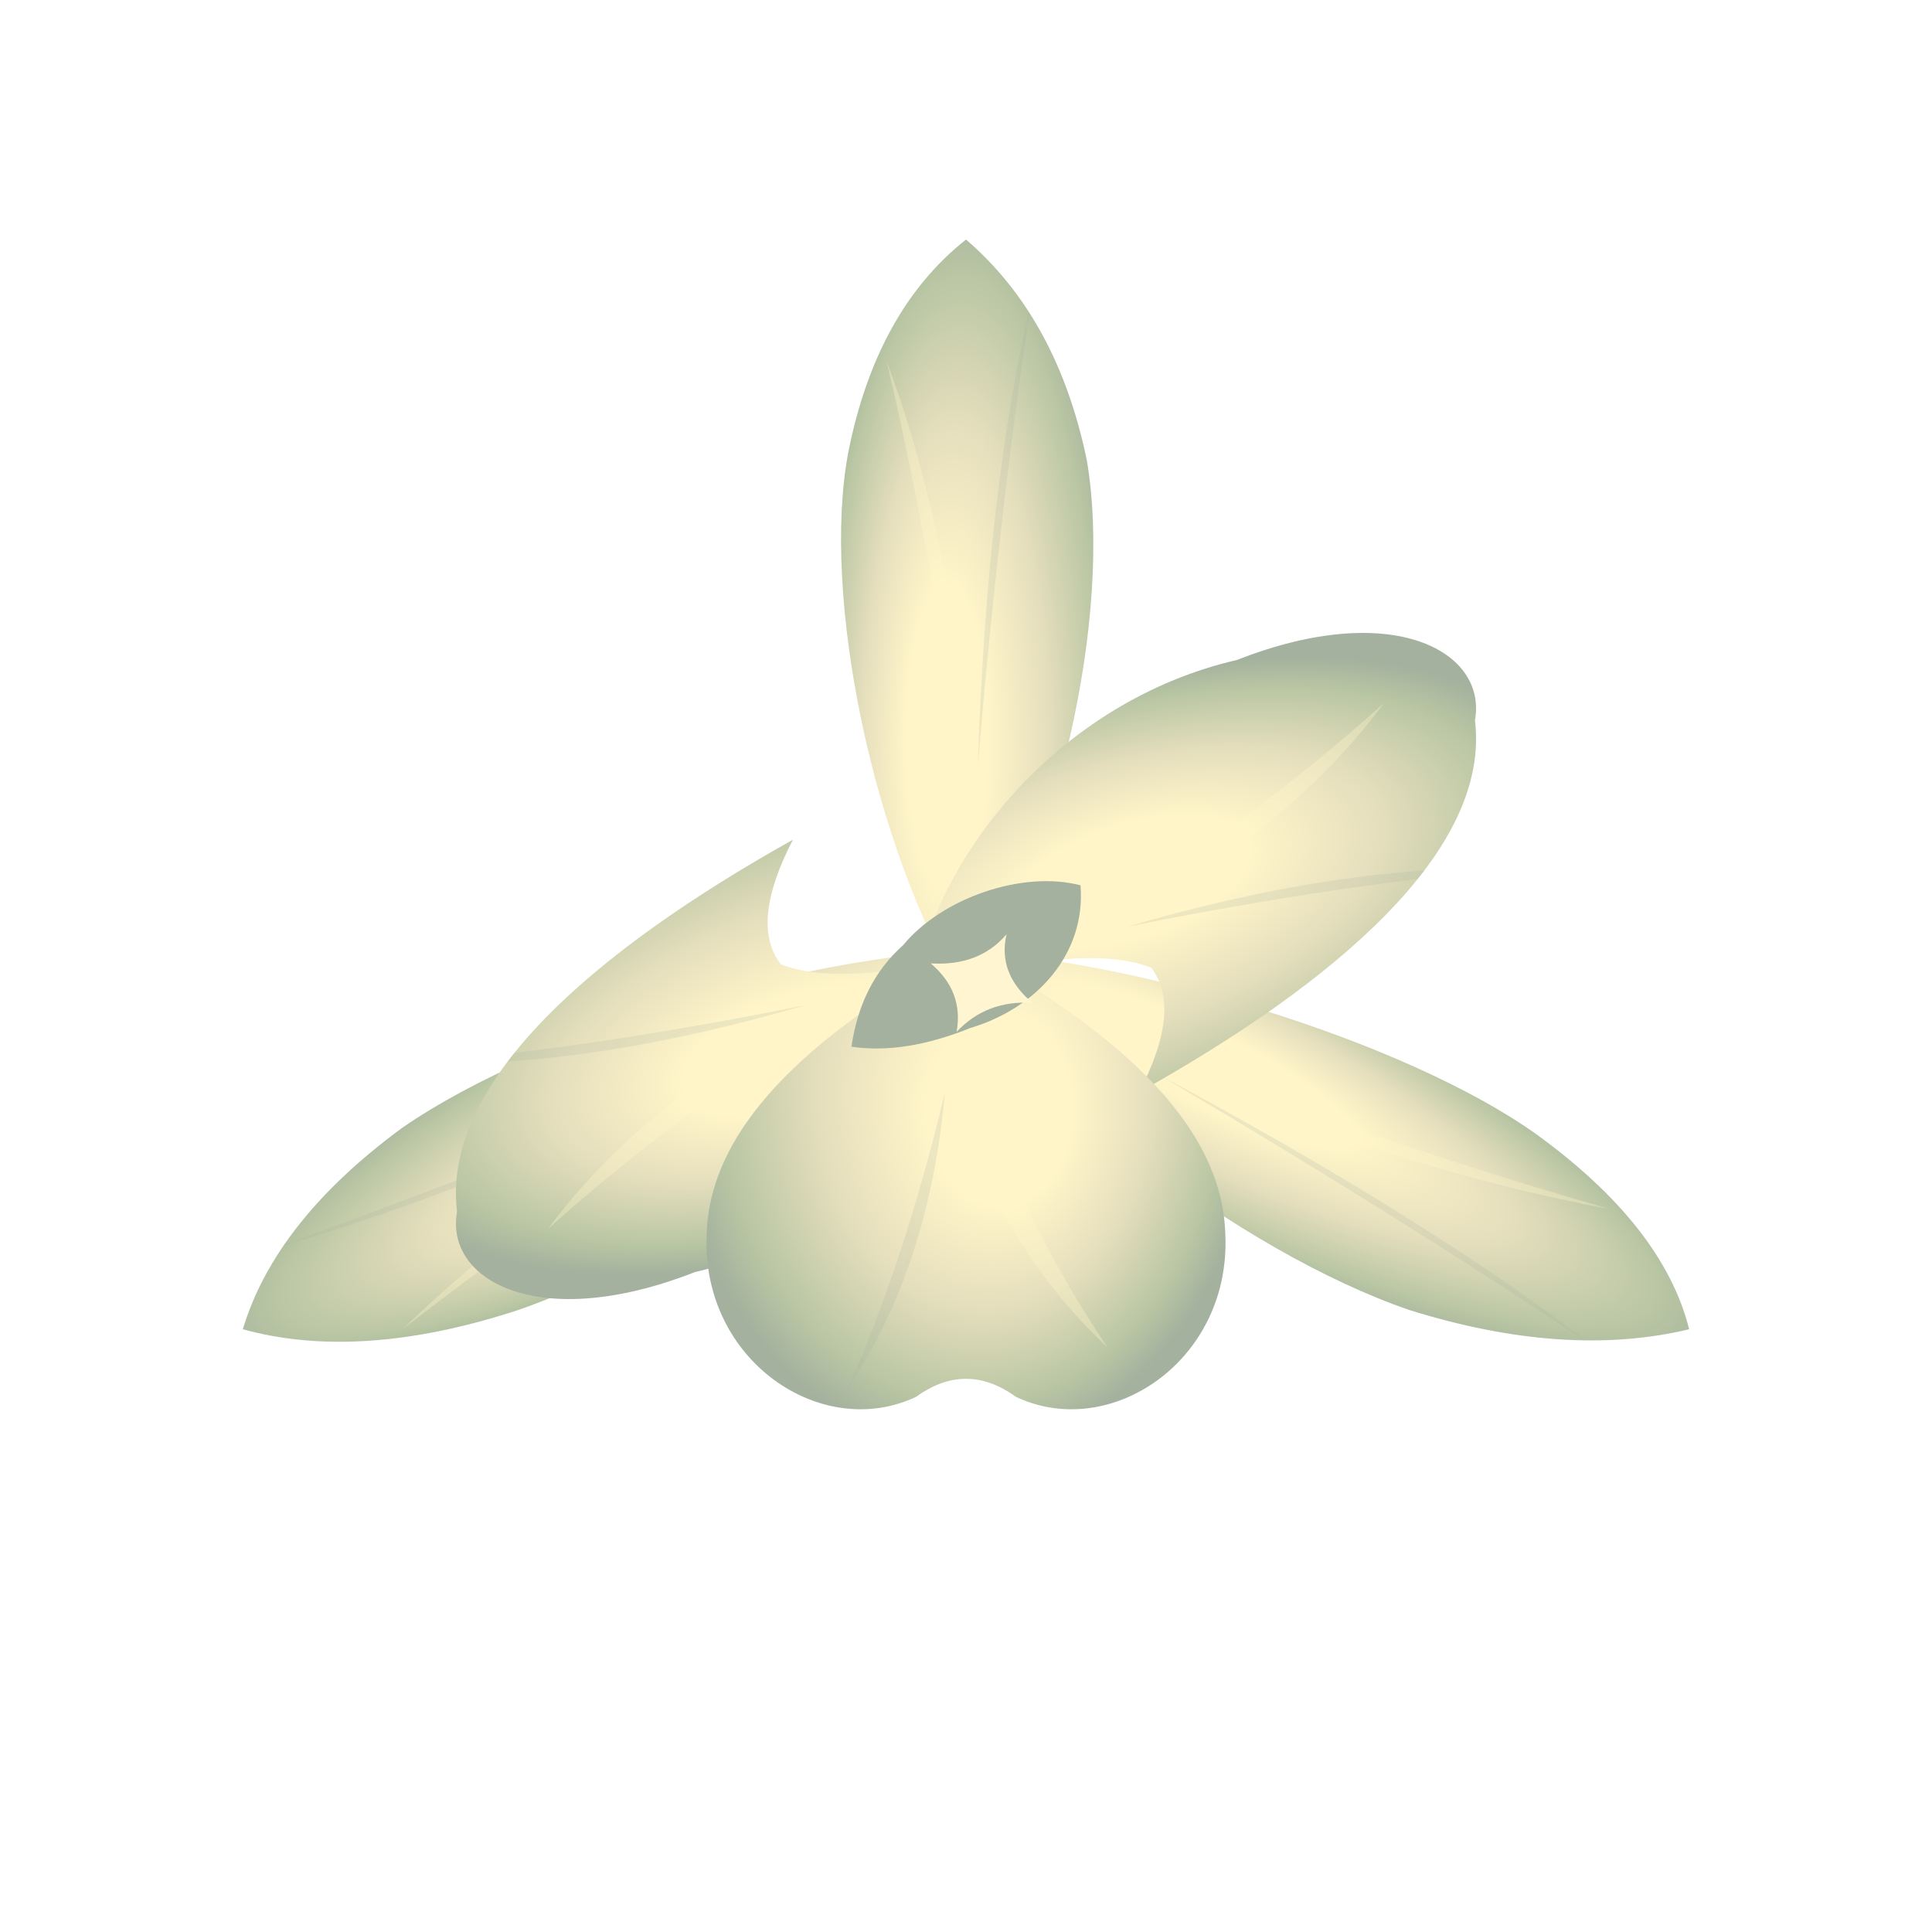
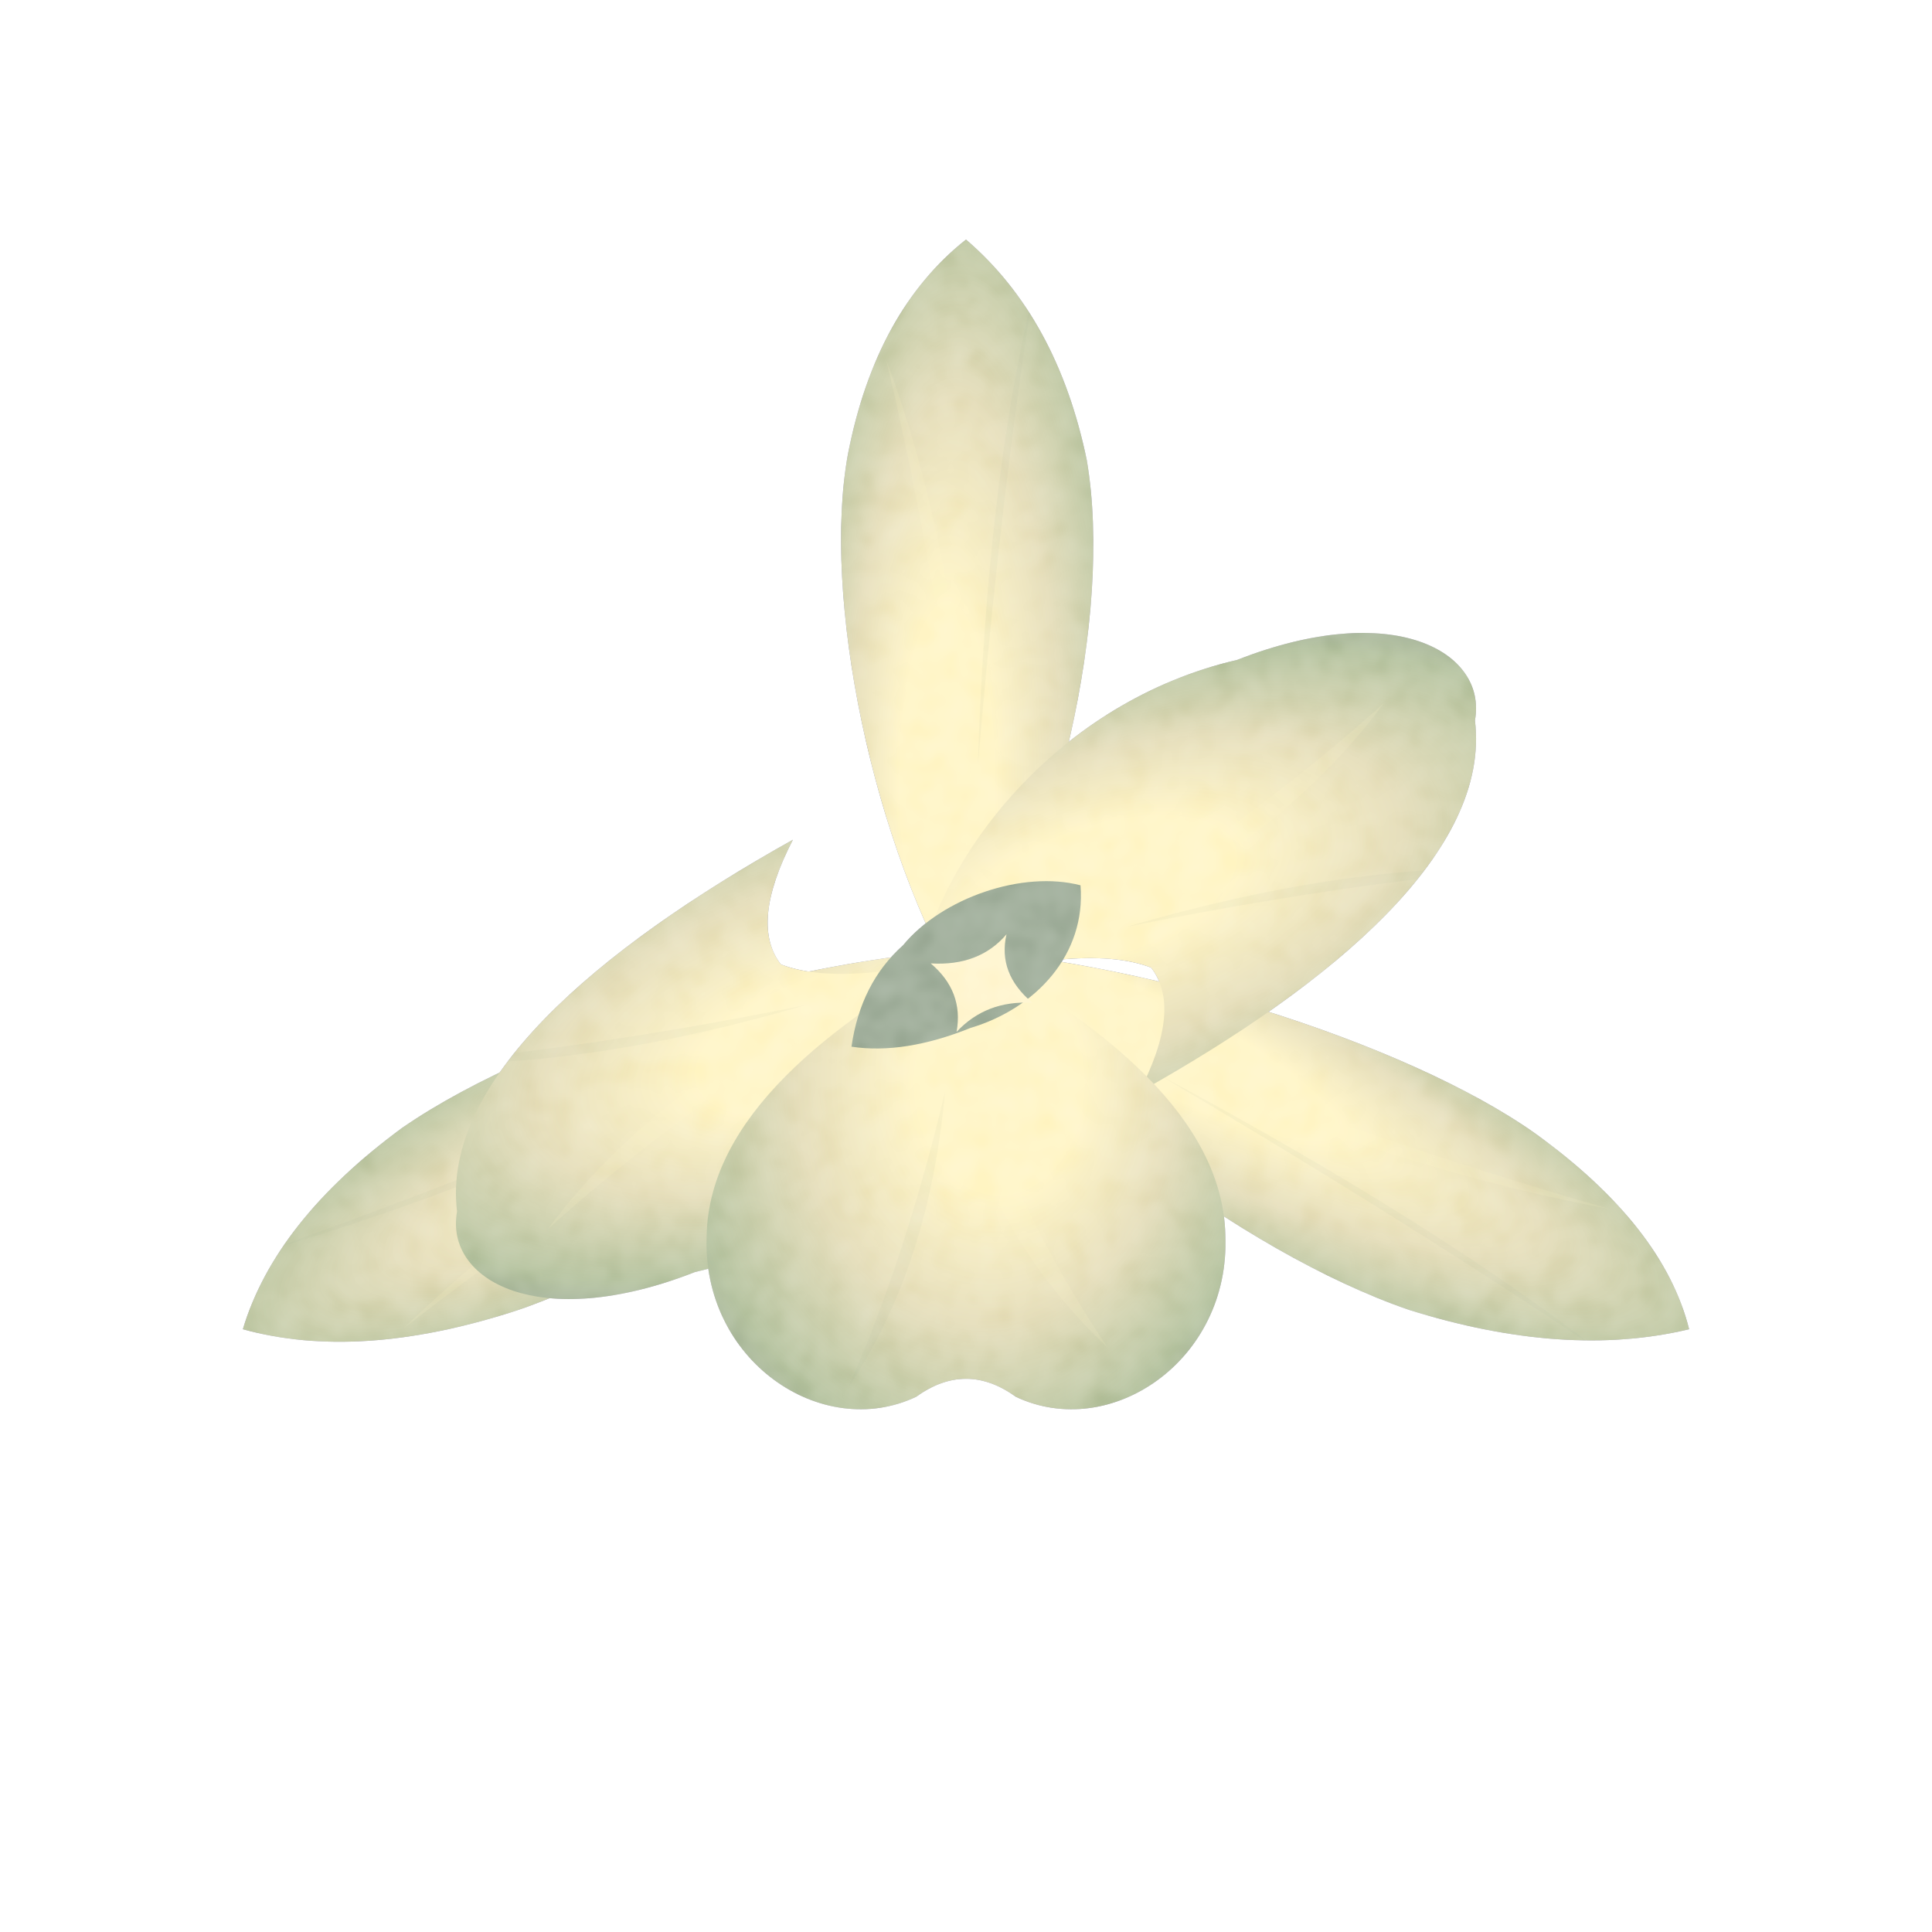
<svg xmlns="http://www.w3.org/2000/svg" viewBox="-1.18 -1.18 2.36 2.36" width="512" height="512" role="img">
  <defs>
-     <radialGradient id="ink0" gradientUnits="userSpaceOnUse" cx=".20" cy="0" r=".88" fx=".36" fy="-.13" gradientTransform="scale(1 1.30)">
+     <filter id="paper" x="-2%" y="-2%" width="104%" height="104%" color-interpolation-filters="sRGB">
+       <feTurbulence type="fractalNoise" baseFrequency="27" numOctaves="2" seed="19" />
+       <feColorMatrix values=".23 .17 .10 0 .25  .23 .17 .10 0 .25  .23 .17 .10 0 .25  0 0 0 0 1" />
+       <feBlend in2="SourceGraphic" mode="soft-light" />
+       <feComposite in2="SourceGraphic" operator="in" />
+     </filter>
+     <radialGradient id="ink0" gradientUnits="userSpaceOnUse" cx=".20" cy="0" r="1.02" fx=".28" fy="-.13" gradientTransform="scale(1 1.30)">
      <stop offset="0" stop-color="#fff5c9" />
      <stop offset=".24" stop-color="#fff5c9" />
      <stop offset=".55" stop-color="#e6dfbd" />
      <stop offset=".86" stop-color="#b8c5a3" />
      <stop offset="1" stop-color="#a3b19e" />
    </radialGradient>
    <path id="outline0" d="M-.05 0C.17 -.64 .52 -.98 .72 -.80Q.92 -.61 1.02 0Q.91 .62 .71 .82C.49 1 .15 .61 -.05 0Z" />
    <clipPath id="cut0">
      <use href="#outline0" />
    </clipPath>
    <g id="petal0">
      <use href="#outline0" fill="url(#ink0)" />
      <g clip-path="url(#cut0)">
-         <path d="M.02 .06Q.44 -.07 .85 -.54Q.63 -.14 .32 .022Z" fill="#fff5c9" opacity=".35" />
-         <path d="M.28 .08Q.67 .14 .94 .45Q.65 .23 .28 .08Z" fill="#a3b19e" opacity=".20" />
+         <path d="M.02 .06Q.44 -.07 .85 -.54Q.63 -.14 .32 .022Z" fill="#fff5c9" opacity=".13" />
+         <path d="M.28 .08Q.67 .14 .94 .45Q.65 .23 .28 .08Z" fill="#a3b19e" opacity=".08" />
      </g>
    </g>
    <clipPath id="seam0">
      <path d="M-.05 0C.17 -.64 .52 -.98 .72 -.80Q.92 -.61 1.02 0Q.91 .62 .71 .82C.49 1 .15 .61 -.05 0Z" transform="rotate(150) scale(1 0.18)" />
    </clipPath>
-     <radialGradient id="ink1" gradientUnits="userSpaceOnUse" cx=".20" cy="0" r=".88" fx=".36" fy="-.13" gradientTransform="scale(1 1.30)">
+     <radialGradient id="ink1" gradientUnits="userSpaceOnUse" cx=".20" cy="0" r="1.02" fx=".28" fy="-.13" gradientTransform="scale(1 1.30)">
      <stop offset="0" stop-color="#fff5c9" />
      <stop offset=".24" stop-color="#fff5c9" />
      <stop offset=".55" stop-color="#e6dfbd" />
      <stop offset=".86" stop-color="#b8c5a3" />
      <stop offset="1" stop-color="#a3b19e" />
    </radialGradient>
    <path id="outline1" d="M-.10 .03C.03 -.56 .34 -1.08 .65 -.98C.94 -1.01 1.05 -.61 .98 -.31C.91 .32 .57 .68 .18 .87Q.31 .55 .29 .31Q.20 .07 -.10 .03Z" />
    <clipPath id="cut1">
      <use href="#outline1" />
    </clipPath>
    <g id="petal1">
      <use href="#outline1" fill="url(#ink1)" />
      <g clip-path="url(#cut1)">
-         <path d="M.02 .06Q.44 -.07 .85 -.54Q.63 -.14 .32 .022Z" fill="#fff5c9" opacity=".35" />
-         <path d="M.28 .08Q.67 .14 .94 .45Q.65 .23 .28 .08Z" fill="#a3b19e" opacity=".20" />
+         <path d="M.02 .06Q.44 -.07 .85 -.54Q.63 -.14 .32 .022Z" fill="#fff5c9" opacity=".13" />
+         <path d="M.28 .08Q.67 .14 .94 .45Q.65 .23 .28 .08Z" fill="#a3b19e" opacity=".08" />
      </g>
    </g>
-     <radialGradient id="ink2" gradientUnits="userSpaceOnUse" cx=".20" cy="0" r=".88" fx=".36" fy="-.13" gradientTransform="scale(1 1.30)">
+     <radialGradient id="ink2" gradientUnits="userSpaceOnUse" cx=".20" cy="0" r="1.02" fx=".28" fy="-.13" gradientTransform="scale(1 1.30)">
      <stop offset="0" stop-color="#fff5c9" />
      <stop offset=".24" stop-color="#fff5c9" />
      <stop offset=".55" stop-color="#e6dfbd" />
      <stop offset=".86" stop-color="#b8c5a3" />
      <stop offset="1" stop-color="#a3b19e" />
    </radialGradient>
    <path id="outline2" d="M-.04 0C.13 -.53 .34 -.98 .60 -.99C.88 -1.01 1.06 -.55 .96 -.19Q.88 0 .96 .19C1.06 .55 .88 1.01 .60 .99C.34 .98 .13 .53 -.04 0Z" />
    <clipPath id="cut2">
      <use href="#outline2" />
    </clipPath>
    <g id="petal2">
      <use href="#outline2" fill="url(#ink2)" />
      <g clip-path="url(#cut2)">
-         <path d="M.02 .06Q.44 -.07 .85 -.54Q.63 -.14 .32 .022Z" fill="#fff5c9" opacity=".35" />
-         <path d="M.28 .08Q.67 .14 .94 .45Q.65 .23 .28 .08Z" fill="#a3b19e" opacity=".20" />
+         <path d="M.02 .06Q.44 -.07 .85 -.54Q.63 -.14 .32 .022Z" fill="#fff5c9" opacity=".13" />
+         <path d="M.28 .08Q.67 .14 .94 .45Q.65 .23 .28 .08Z" fill="#a3b19e" opacity=".08" />
      </g>
    </g>
    <g id="blossom">
      <g>
        <use href="#petal0" transform="rotate(-90) scale(1 0.18)" />
        <use href="#petal0" transform="rotate(30) scale(1 0.18)" />
        <use href="#petal0" transform="rotate(150) scale(1 0.18)" />
        <g clip-path="url(#seam0)">
          <use href="#petal0" transform="rotate(-90) scale(1 0.18)" />
        </g>
      </g>
      <g>
        <use href="#petal1" transform="rotate(-22) scale(0.72 0.28)" />
        <use href="#petal1" transform="rotate(158) scale(0.72 0.28)" />
      </g>
      <g>
        <use href="#petal2" transform="rotate(90) scale(0.63 0.32)" />
      </g>
      <path d="M0 -1C.55 -.69 .69 -.16 .49 .28Q.34 .76 0 1Q-.43 .64 -.49 .23C-.64 -.21 -.42 -.77 0 -1Z" fill="#a3b19e" transform="translate(0 0) rotate(51) scale(0.145 0.18)" />
      <path d="M0 -1Q.18 -.27 1 0Q.22 .26 0 1Q-.22 .26 -1 0Q-.18 -.27 0 -1Z" fill="#fff5d1" transform="translate(0.019 0.024) rotate(24) scale(0.068 0.075)" />
    </g>
  </defs>
-   <use href="#blossom" transform="translate(0 0) rotate(0) scale(1 0.87)" />
+   <g filter="url(#paper)">
+     <use href="#blossom" transform="translate(0 0) rotate(0) scale(1 0.87)" />
+   </g>
</svg>
